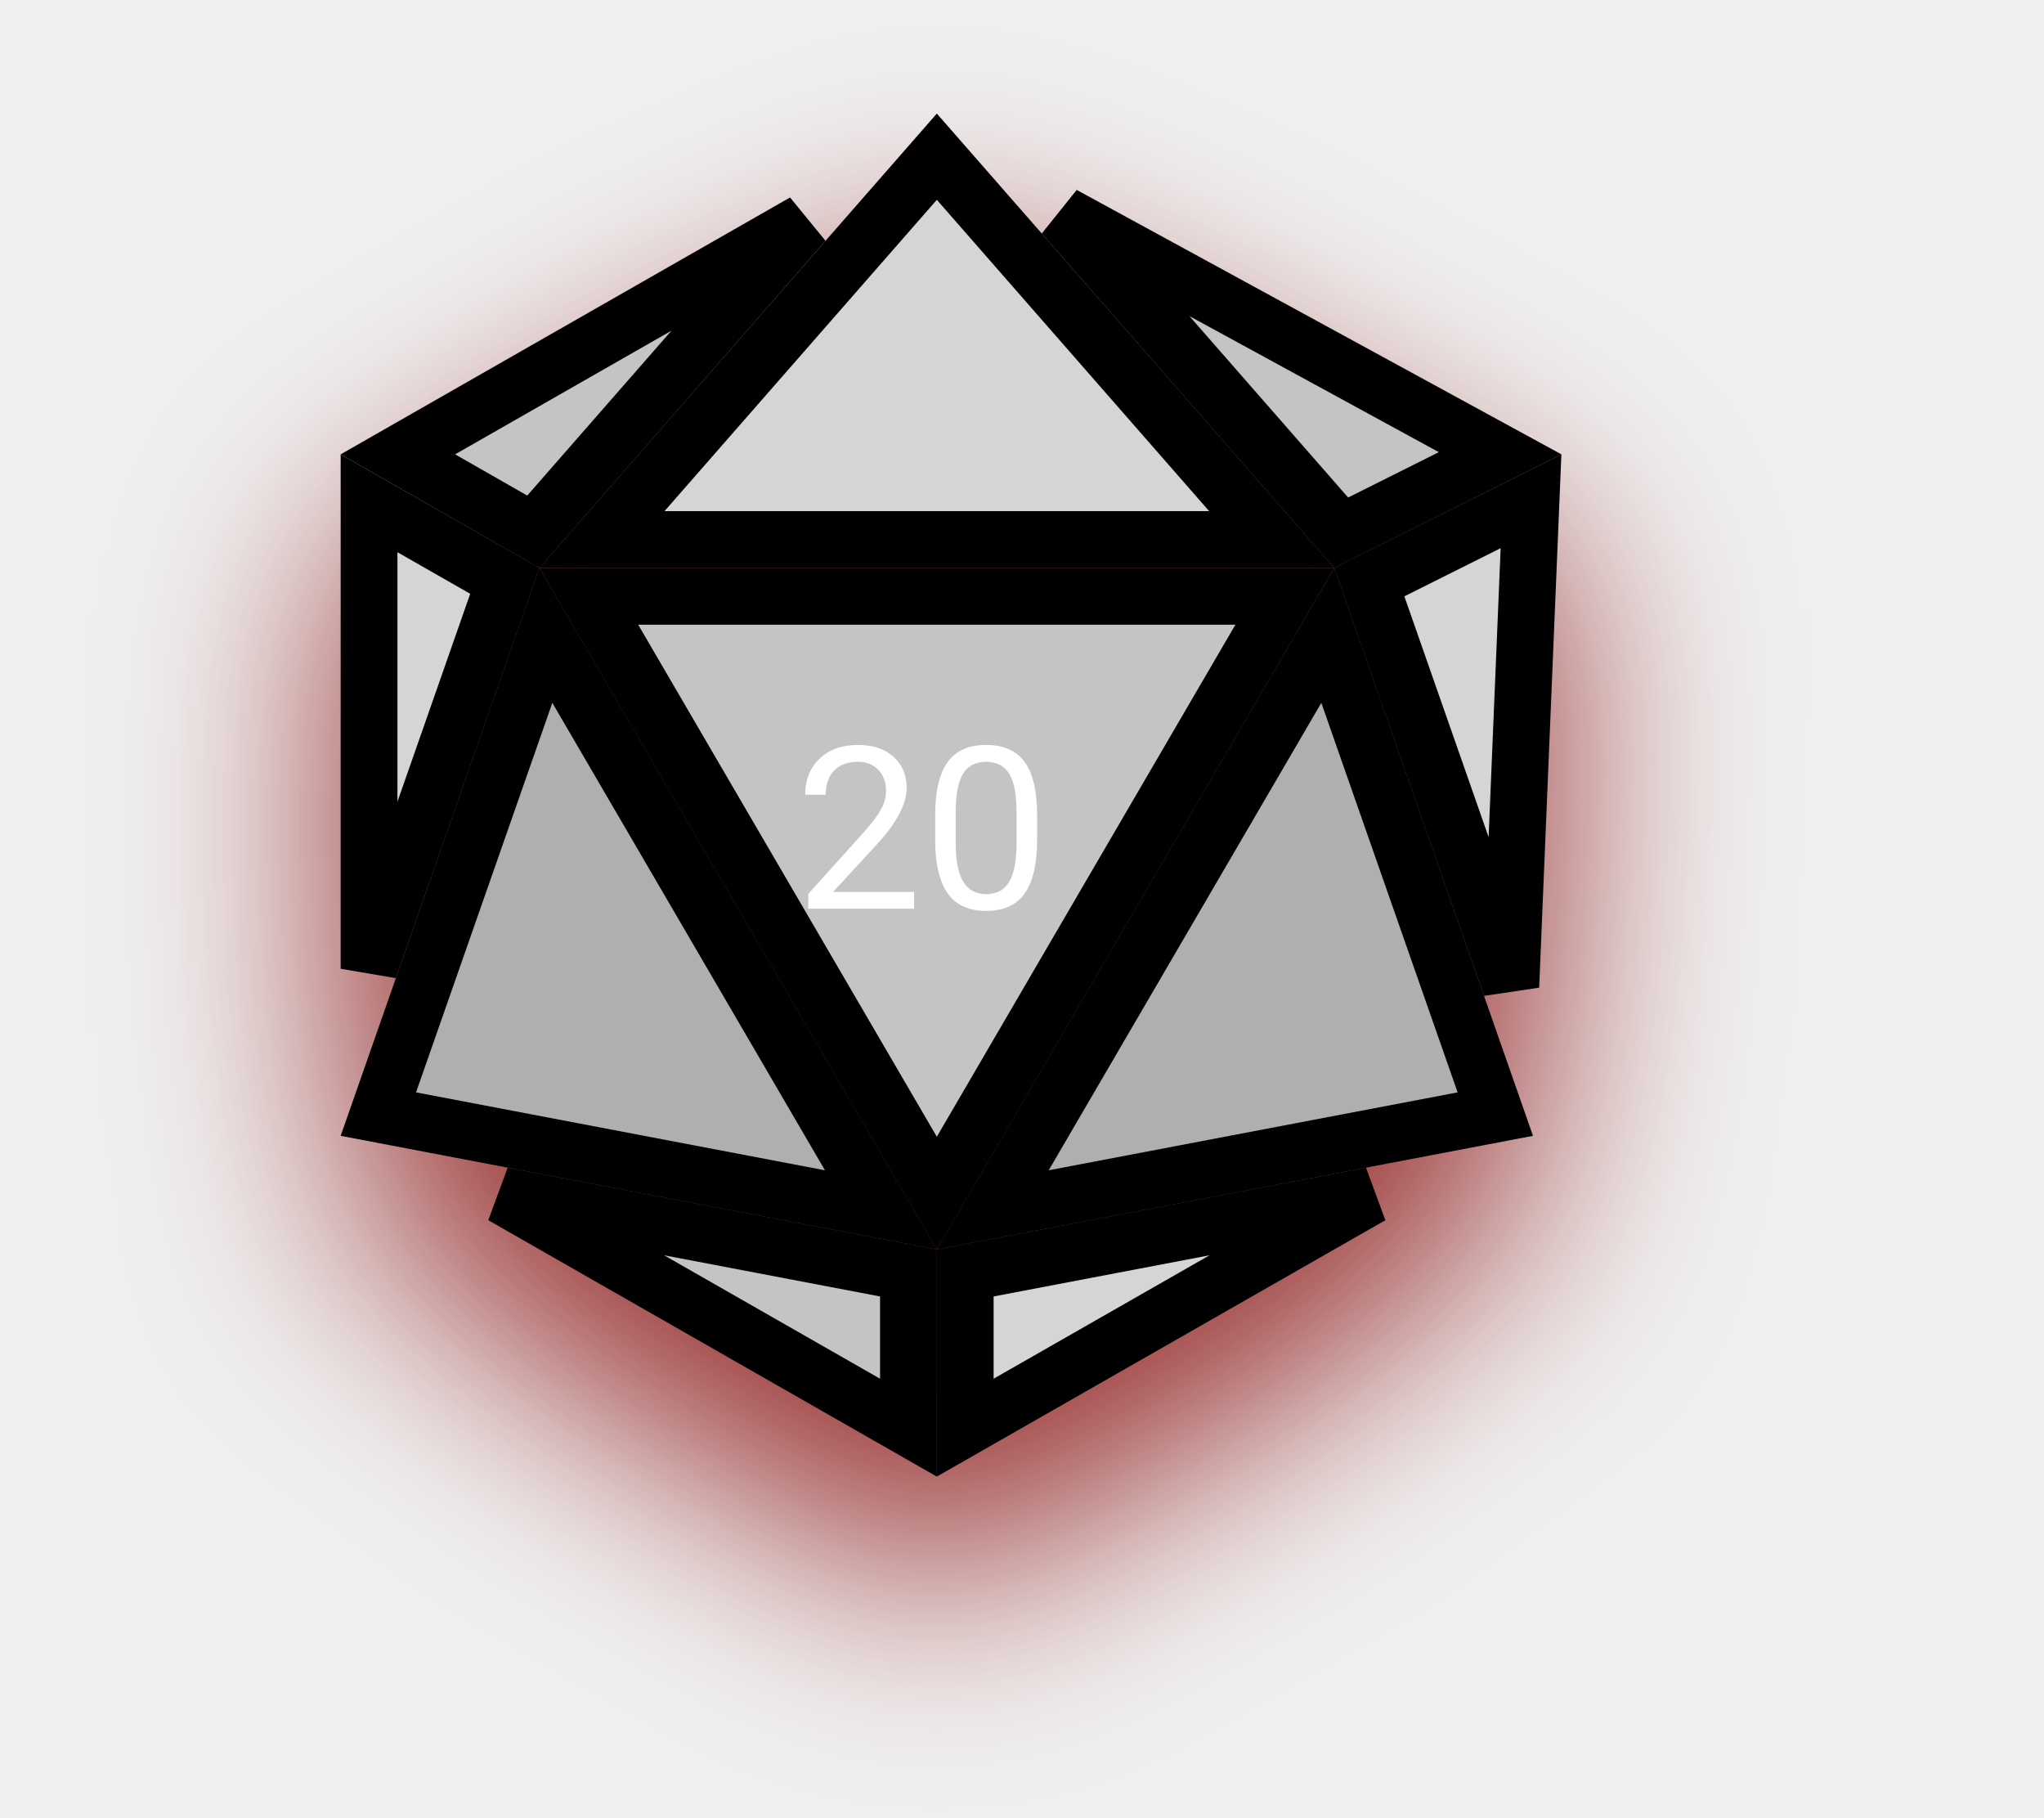
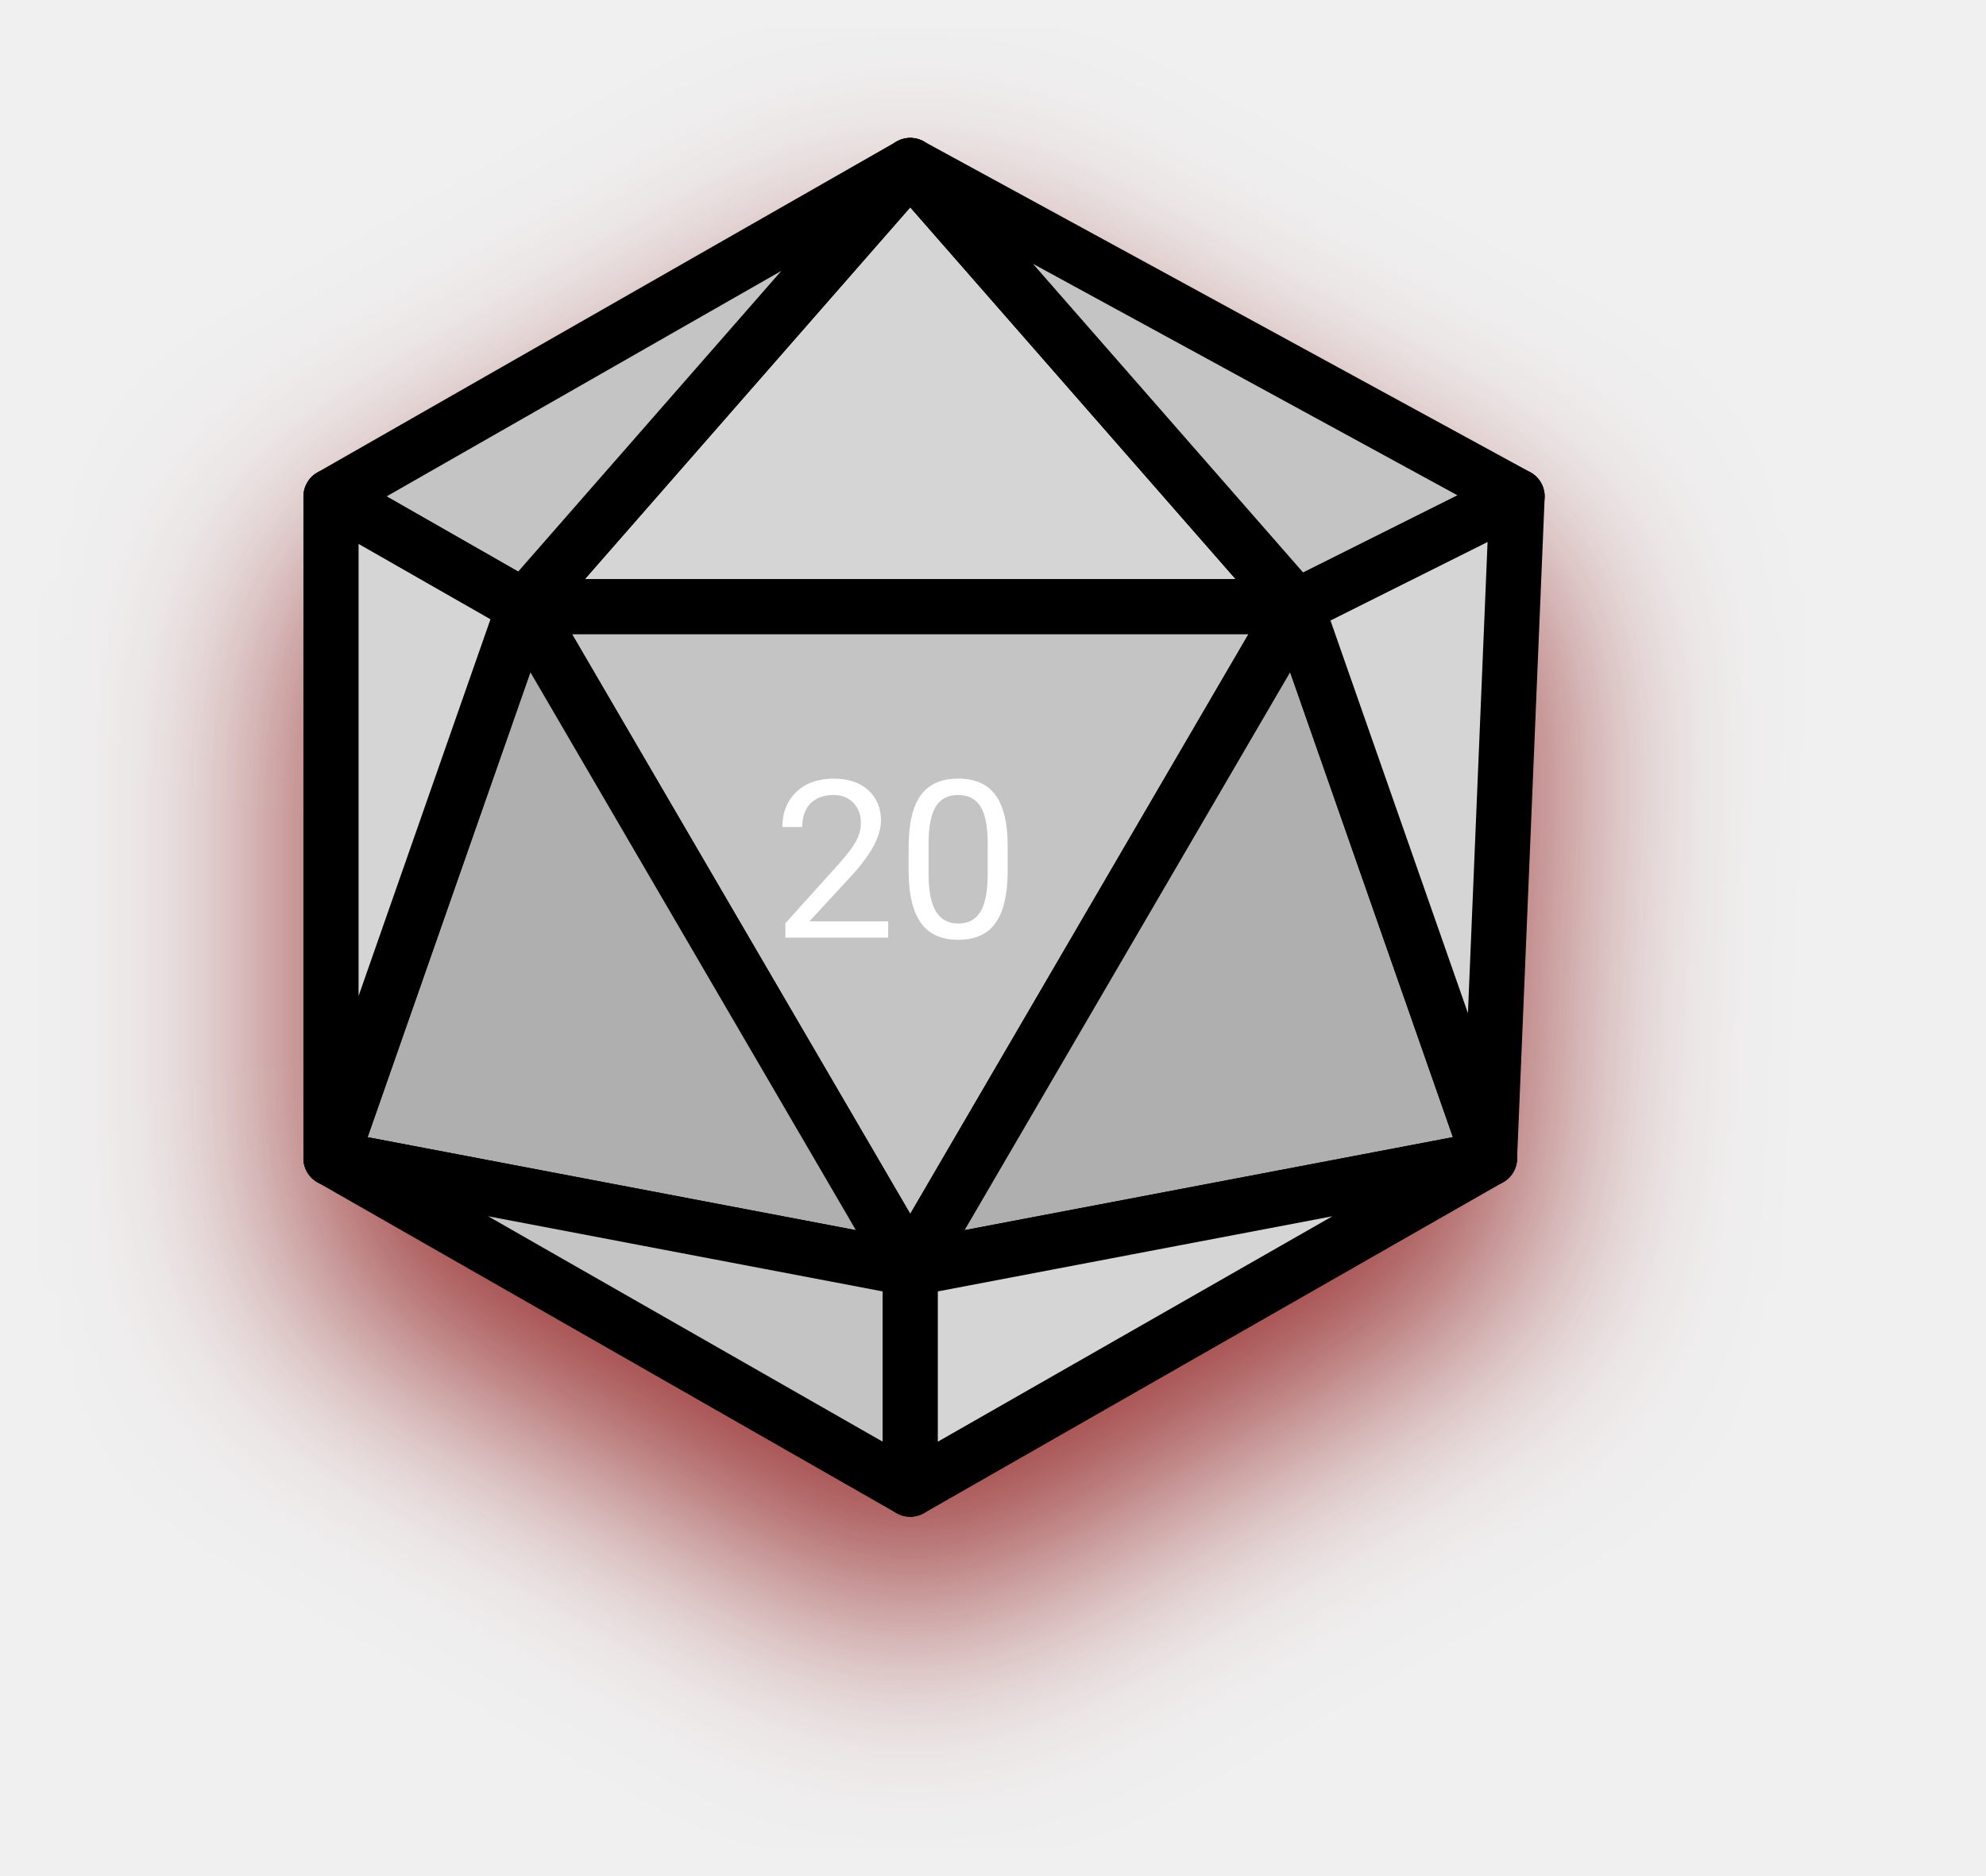
- <svg xmlns="http://www.w3.org/2000/svg" width="36" height="32" viewBox="0 0 36 32" fill="none">
+ <svg xmlns="http://www.w3.org/2000/svg" width="36" height="34" viewBox="0 0 36 34" fill="none">
  <g filter="url(#filter0_d)">
-     <path d="M1.102 7.5L7 0.759L12.898 7.5H1.102Z" transform="translate(9.5 2)" fill="#D5D5D5" stroke="black" />
-     <path d="M0.871 11.5L7 0.992L13.13 11.5H0.871Z" transform="translate(23.5 22) rotate(180)" fill="#C4C4C4" stroke="black" />
-     <path d="M0.985 11.303L6.886 1.188L9.836 9.617L0.985 11.303Z" transform="translate(16.5 10)" fill="#AFAFAF" stroke="black" />
-     <path d="M0.985 11.303L6.886 1.188L9.836 9.617L0.985 11.303Z" transform="translate(16.5 10) scale(-1 1)" fill="#AFAFAF" stroke="black" />
-     <path d="M7.122 7.38L2.224 1.783L9.921 5.981L7.122 7.38Z" transform="translate(16.5 2)" fill="#C4C4C4" stroke="black" />
-     <path d="M3.393 7.363L1.008 6L8.163 1.911L3.393 7.363Z" transform="translate(6 2)" fill="#C4C4C4" stroke="black" />
-     <path d="M3.109 9.37L0.617 2.25L3.465 0.826L3.109 9.37Z" transform="translate(23.5 8)" fill="#D5D5D5" stroke="black" />
-     <path d="M2.891 2.228L0.5 9.058V0.862L2.891 2.228Z" transform="translate(6 8)" fill="#D5D5D5" stroke="black" />
-     <path d="M2.848 1.051L10 2.414V5.138L2.848 1.051Z" transform="translate(6 20)" fill="#C4C4C4" stroke="black" />
-     <path d="M2.848 1.051L10 2.414V5.138L2.848 1.051Z" transform="translate(27 20) scale(-1 1)" fill="#D5D5D5" stroke="black" />
-     <path d="M2.1 4H0.236V3.74L1.221 2.646C1.367 2.481 1.467 2.347 1.521 2.244C1.577 2.14 1.605 2.033 1.605 1.922C1.605 1.773 1.561 1.652 1.471 1.557C1.381 1.462 1.261 1.414 1.111 1.414C0.932 1.414 0.792 1.465 0.691 1.568C0.592 1.67 0.543 1.812 0.543 1.994H0.182C0.182 1.732 0.266 1.521 0.434 1.359C0.603 1.198 0.829 1.117 1.111 1.117C1.376 1.117 1.585 1.187 1.738 1.326C1.892 1.464 1.969 1.648 1.969 1.879C1.969 2.159 1.79 2.492 1.434 2.879L0.672 3.705H2.1V4ZM4.266 2.787C4.266 3.21 4.193 3.525 4.049 3.73C3.904 3.936 3.678 4.039 3.371 4.039C3.068 4.039 2.843 3.939 2.697 3.738C2.551 3.536 2.476 3.236 2.471 2.836V2.354C2.471 1.936 2.543 1.625 2.688 1.422C2.832 1.219 3.059 1.117 3.367 1.117C3.673 1.117 3.898 1.215 4.043 1.412C4.188 1.607 4.262 1.91 4.266 2.318V2.787ZM3.904 2.293C3.904 1.987 3.861 1.764 3.775 1.625C3.689 1.484 3.553 1.414 3.367 1.414C3.182 1.414 3.048 1.484 2.963 1.623C2.878 1.762 2.835 1.977 2.832 2.266V2.844C2.832 3.151 2.876 3.378 2.965 3.525C3.055 3.671 3.19 3.744 3.371 3.744C3.549 3.744 3.682 3.675 3.768 3.537C3.855 3.399 3.9 3.182 3.904 2.885V2.293Z" transform="translate(14 12)" fill="white" />
+     <path d="M7 0L14 8H0L7 0Z" transform="translate(9.5 3)" fill="#D5D5D5" stroke="black" stroke-linejoin="round" />
+     <path d="M7 0L14 12H0L7 0Z" transform="translate(23.5 23) rotate(180)" fill="#C4C4C4" stroke="black" stroke-linejoin="round" />
+     <path d="M7 0L10.5 10L0 12L7 0Z" transform="translate(16.5 11)" fill="#AFAFAF" stroke="black" stroke-linejoin="round" />
+     <path d="M7 0L10.5 10L0 12L7 0Z" transform="translate(16.5 11) scale(-1 1)" fill="#AFAFAF" stroke="black" stroke-linejoin="round" />
+     <path d="M0 0L11 6L7 8L0 0Z" transform="translate(16.5 3)" fill="#C4C4C4" stroke="black" stroke-linejoin="round" />
+     <path d="M10.5 0L3.5 8L0 6L10.5 0Z" transform="translate(6 3)" fill="#C4C4C4" stroke="black" stroke-linejoin="round" />
+     <path d="M0 2L4 0L3.5 12L0 2Z" transform="translate(23.5 9)" fill="#D5D5D5" stroke="black" stroke-linejoin="round" />
+     <path d="M0 0L3.5 2L0 12V0Z" transform="translate(6 9)" fill="#D5D5D5" stroke="black" stroke-linejoin="round" />
+     <path d="M10.5 2V6L0 0L10.5 2Z" transform="translate(6 21)" fill="#C4C4C4" stroke="black" stroke-linejoin="round" />
+     <path d="M10.5 2V6L0 0L10.5 2Z" transform="translate(27 21) scale(-1 1)" fill="#D5D5D5" stroke="black" stroke-linejoin="round" />
+     <path d="M2.1 4H0.236V3.74L1.221 2.646C1.367 2.481 1.467 2.347 1.521 2.244C1.577 2.14 1.605 2.033 1.605 1.922C1.605 1.773 1.561 1.652 1.471 1.557C1.381 1.462 1.261 1.414 1.111 1.414C0.932 1.414 0.792 1.465 0.691 1.568C0.592 1.67 0.543 1.812 0.543 1.994H0.182C0.182 1.732 0.266 1.521 0.434 1.359C0.603 1.198 0.829 1.117 1.111 1.117C1.376 1.117 1.585 1.187 1.738 1.326C1.892 1.464 1.969 1.648 1.969 1.879C1.969 2.159 1.79 2.492 1.434 2.879L0.672 3.705H2.1V4ZM4.266 2.787C4.266 3.21 4.193 3.525 4.049 3.73C3.904 3.936 3.678 4.039 3.371 4.039C3.068 4.039 2.843 3.939 2.697 3.738C2.551 3.536 2.476 3.236 2.471 2.836V2.354C2.471 1.936 2.543 1.625 2.688 1.422C2.832 1.219 3.059 1.117 3.367 1.117C3.673 1.117 3.898 1.215 4.043 1.412C4.188 1.607 4.262 1.91 4.266 2.318V2.787ZM3.904 2.293C3.904 1.987 3.861 1.764 3.775 1.625C3.689 1.484 3.553 1.414 3.367 1.414C3.182 1.414 3.048 1.484 2.963 1.623C2.878 1.762 2.835 1.977 2.832 2.266V2.844C2.832 3.151 2.876 3.378 2.965 3.525C3.055 3.671 3.19 3.744 3.371 3.744C3.549 3.744 3.682 3.675 3.768 3.537C3.855 3.399 3.9 3.182 3.904 2.885V2.293Z" transform="translate(14 13)" fill="white" />
  </g>
  <defs>
-     <filter id="filter0_d" x="0.5" y="0" width="34.964" height="32" filterUnits="userSpaceOnUse" color-interpolation-filters="sRGB">
+     <filter id="filter0_d" x="0.5" y="0.5" width="34.964" height="33" filterUnits="userSpaceOnUse" color-interpolation-filters="sRGB">
      <feFlood flood-opacity="0" result="BackgroundImageFix" />
      <feColorMatrix in="SourceAlpha" type="matrix" values="0 0 0 0 0 0 0 0 0 0 0 0 0 0 0 0 0 0 255 0" />
      <feOffset dy="2" />
      <feGaussianBlur stdDeviation="2" />
      <feColorMatrix type="matrix" values="0 0 0 0 0.513 0 0 0 0 0 0 0 0 0 0 0 0 0 0.78 0" />
      <feBlend mode="normal" in2="BackgroundImageFix" result="effect1_dropShadow" />
      <feBlend mode="normal" in="SourceGraphic" in2="effect1_dropShadow" result="shape" />
    </filter>
  </defs>
</svg>
